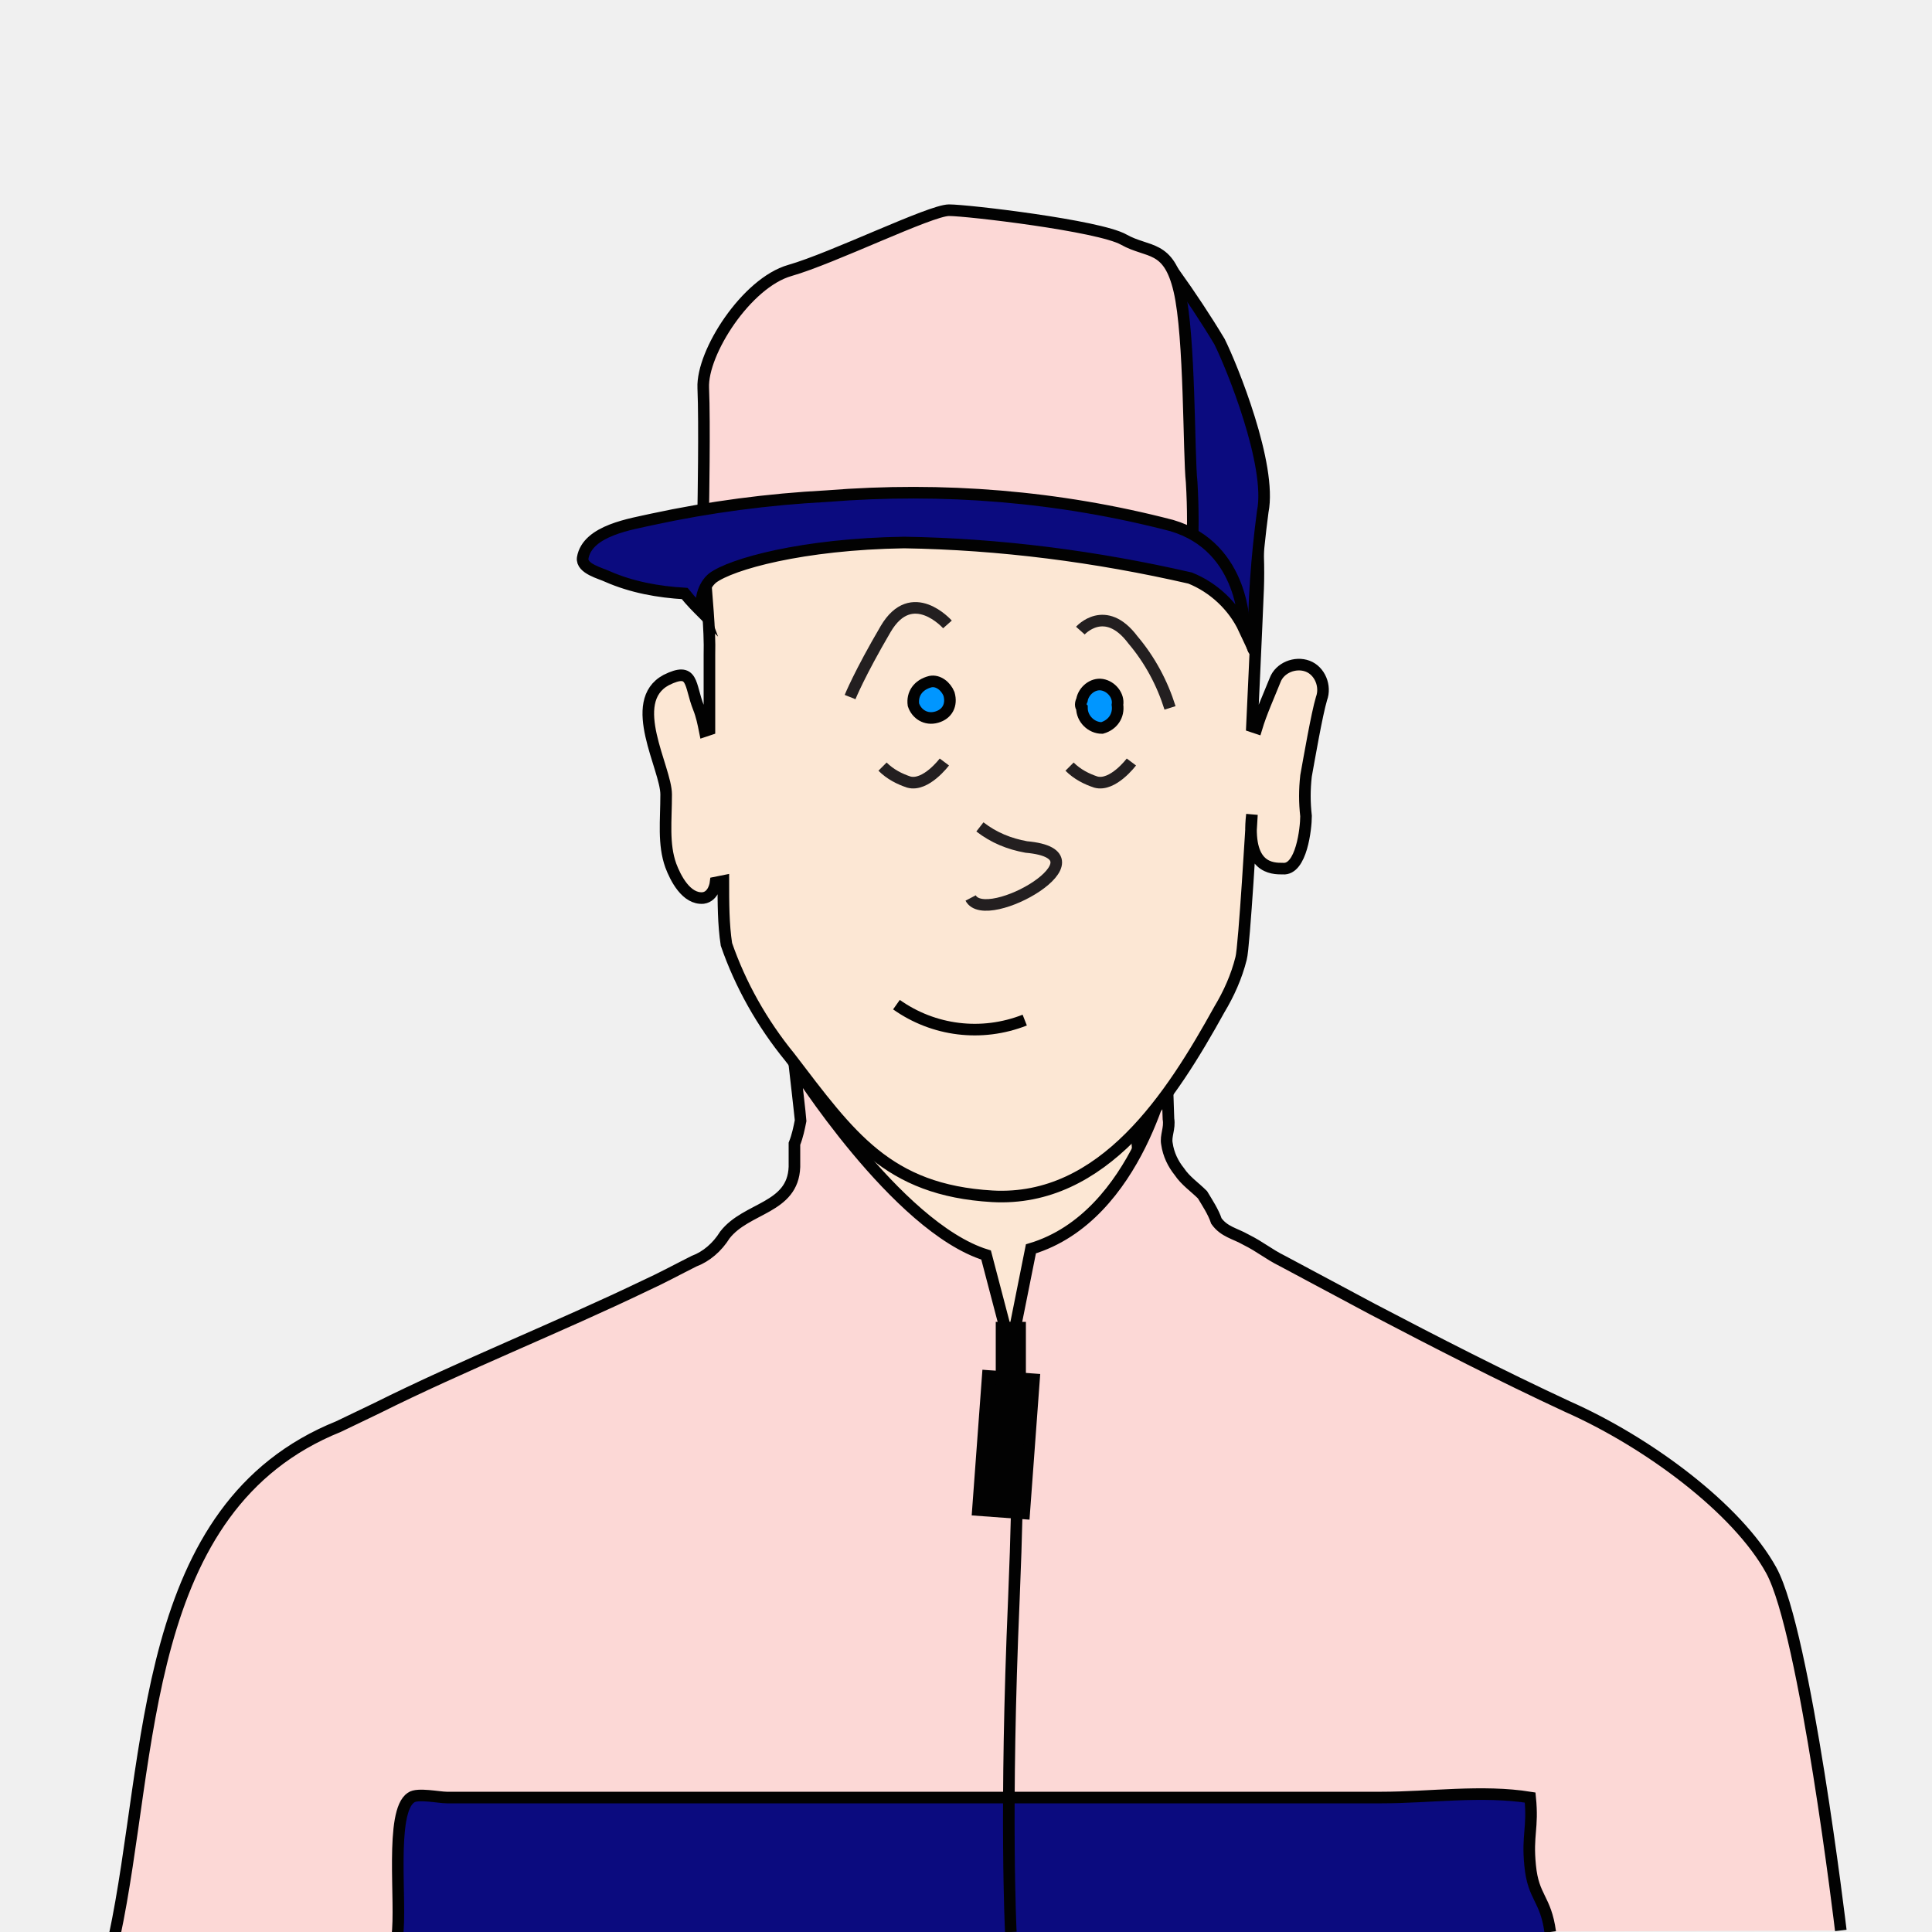
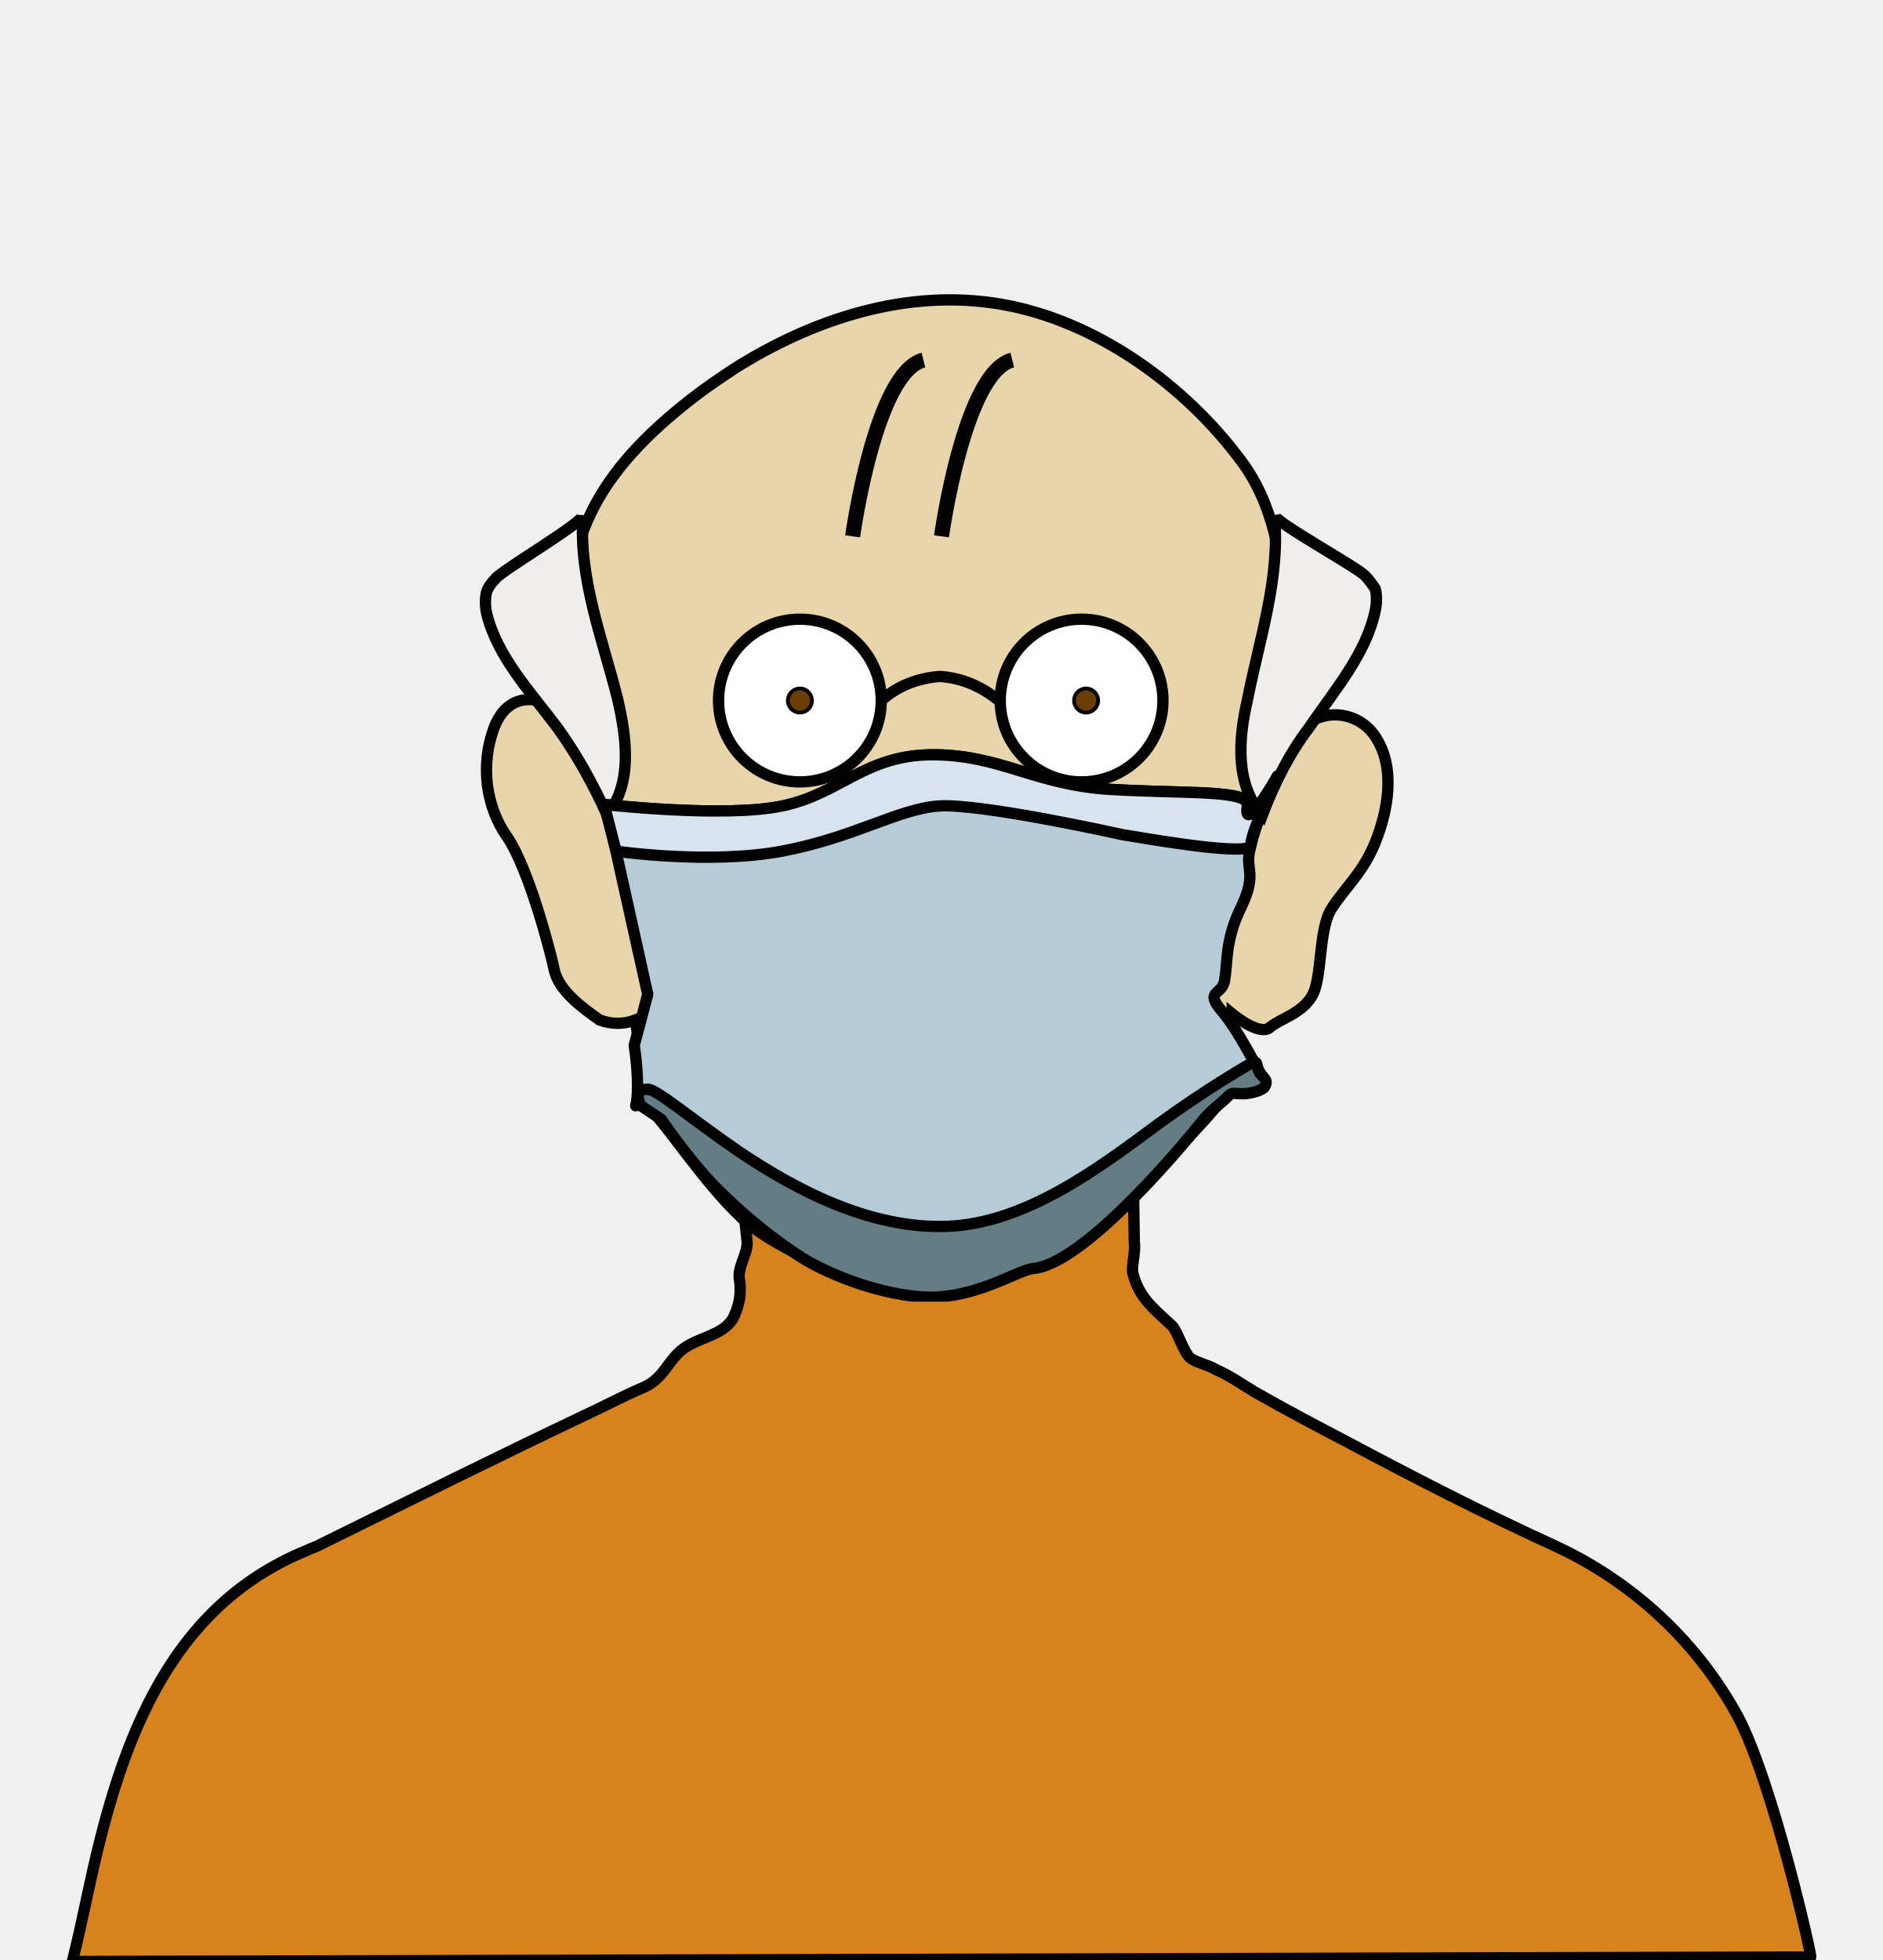
- <svg xmlns="http://www.w3.org/2000/svg" version="1.1" id="Layer_1" x="0px" y="0px" viewBox="0 0 125 125" style="enable-background:new 0 0 125 125;" xml:space="preserve">
+ <svg xmlns="http://www.w3.org/2000/svg" xmlns:xlink="http://www.w3.org/1999/xlink" version="1.1" id="Layer_1" x="0px" y="0px" width="125px" height="130.1px" viewBox="0 0 125 130.1" style="enable-background:new 0 0 125 130.1;" xml:space="preserve">
  <style type="text/css">
- 	.st0{fill:#FCE7D4;stroke:#020202;stroke-width:0.75;stroke-miterlimit:10;}
- 	.st1{fill:#FCD8D6;stroke:#020202;stroke-width:0.75;stroke-miterlimit:10;}
- 	.st2{fill:#0B0B7F;stroke:#020202;stroke-width:0.75;stroke-miterlimit:10;}
- 	.st3{fill:none;stroke:#231F20;stroke-width:0.75;stroke-miterlimit:10;}
- 	.st4{fill:none;stroke:#020202;stroke-width:0.75;stroke-miterlimit:10;}
- 	.st5{fill:#0096FF;stroke:#020202;stroke-width:0.75;stroke-miterlimit:10;}
- 	.st6{fill:#020202;stroke:#020202;stroke-width:0.75;stroke-miterlimit:10;}
+ 	.st0{fill:#D8821D;stroke:#020202;stroke-width:0.75;stroke-miterlimit:10;}
+ 	.st1{fill:#E8D5AA;stroke:#020202;stroke-width:0.75;stroke-miterlimit:10;}
+ 	.st2{fill:none;stroke:#020202;stroke-miterlimit:10;}
+ 	.st3{fill:#EFEEED;stroke:#020202;stroke-width:0.75;stroke-miterlimit:10;}
+ 	.st4{fill:#FFFFFF;stroke:#020202;stroke-width:0.75;stroke-miterlimit:10;}
+ 	.st5{fill:none;stroke:#020202;stroke-width:0.75;stroke-miterlimit:10;}
+ 	.st6{fill:#6A3E00;stroke:#000000;stroke-width:0.25;stroke-miterlimit:10;}
+ 	.st7{clip-path:url(#SVGID_2_);}
+ 	.st8{clip-path:url(#SVGID_4_);fill:#B5CCD6;}
+ 	.st9{clip-path:url(#SVGID_4_);fill:none;stroke:#020202;stroke-width:0.75;stroke-linejoin:round;stroke-miterlimit:10;}
+ 	.st10{clip-path:url(#SVGID_4_);fill:#647C83;}
+ 	.st11{clip-path:url(#SVGID_4_);fill:none;stroke:#000000;stroke-width:0.75;stroke-linejoin:round;stroke-miterlimit:10;}
+ 	.st12{clip-path:url(#SVGID_4_);fill:#D7E3EE;}
</style>
-   <g id="person_11">
-     <path id="neck-2" class="st0" d="M73.5,72.8c0,0,0.7,10.3,1.4,11.3s3.3,2,5.6,2.9l5.3,2c0,0-3.2,6.1-8,9s-18.6,2.6-23.9,1.3   S38.6,88.1,38.6,88.1s11.5-3.3,13.1-4.4s1.4-10.9,1.4-10.9S73.5,72.8,73.5,72.8z" />
-     <path id="jacket-2_2_" class="st1" d="M7.4,125.3c2.5-11.7,1.6-27.8,14.5-33c0.2-0.1,2.3-1.1,2.5-1.2c5.4-2.7,11.9-5.3,17.3-7.9   c1.1-0.5,2.2-1.1,3.2-1.6c0.8-0.3,1.5-0.9,2-1.7c1.4-1.8,4.4-1.7,4.5-4.4c0-0.5,0-1,0-1.5c0.2-0.5,0.3-1,0.4-1.5   c0-0.1-0.4-3.6-0.4-3.6S58,79.4,63.8,81.2l1.6,6.1l1.3-6.5c7-2.1,8.9-11.9,8.9-11.9c-0.2-1.2,0,3.3,0,3.5c0.1,0.6-0.2,1.1-0.1,1.6   c0.1,0.7,0.4,1.3,0.8,1.8c0.4,0.6,1,1,1.5,1.5c0.3,0.5,0.7,1.1,0.9,1.7c0.5,0.7,1.2,0.8,1.9,1.2c1,0.5,1.4,0.9,2.4,1.4l5.8,3.1   c4.2,2.2,8.3,4.3,12.6,6.3c5.2,2.3,11,6.6,13.2,10.6s4.5,23.3,4.5,23.3" />
-     <path id="jacket_stripe_1_" class="st2" d="M25.7,125.3c0.3-2.2-0.5-8.1,0.9-9c0.4-0.3,1.8,0,2.3,0h60.5c3.1,0,6.5-0.5,9.6,0   c0.2,2-0.2,2.4,0,4.4c0.2,2.1,1,2.1,1.3,4.3" />
-     <path id="face-2" class="st0" d="M81,52.7c0,0-0.5,8.6-0.7,9.3c-0.3,1.2-0.8,2.3-1.4,3.3c-3.1,5.6-7.5,12.5-14.7,12.1   c-6.8-0.4-9.2-3.9-13.1-9c-1.8-2.2-3.2-4.7-4.1-7.3c-0.2-1.3-0.2-2.7-0.2-4.1l-0.5,0.1c0,0-0.1,0.9-0.8,1c-1.1,0.1-1.8-1.3-2.1-2.1   c-0.5-1.4-0.3-2.9-0.3-4.6s-2.6-6,0-7.4c1.8-0.9,1.5,0.3,2.1,1.8c0.2,0.5,0.3,1,0.4,1.5l0.3-0.1c0,0,0-2.8,0-4.8   c0.1-3.6-1-7.7,0.3-11.2C50.8,19.7,55,19.3,65.4,19c9.3-0.3,14.5,7.2,15.2,10.7c0.6,2.8,0.9,5.6,0.8,8.4C81.3,40.6,81,47,81,47   l0.3,0.1c0.3-1,0.8-2.1,1.2-3.1c0.3-0.8,1.3-1.2,2.1-0.9c0.8,0.3,1.2,1.3,0.9,2.1l0,0c-0.3,1-0.8,3.9-1,5c-0.1,0.9-0.1,1.7,0,2.6   c0,0.8-0.3,3.5-1.5,3.4C82.3,56.2,80.6,56.2,81,52.7z" />
-     <path id="nose-4" class="st3" d="M63.4,53.5c0.9,0.7,1.9,1.1,3,1.3c5.6,0.5-2.6,5.2-3.6,3.3" />
-     <g id="hat-3">
-       <path class="st2" d="M76,17.7c1,1.4,2,2.9,2.9,4.4c0.8,1.6,3.4,8,2.8,11c-0.4,3-0.6,5.9-0.6,8.9c0,0.3-1-3.9-2.3-4.9    s-3.2-4.4-3.6-7.6S74.9,18.2,76,17.7z" />
-     </g>
-     <path id="front_of_hat" class="st1" d="M45.5,32.9c0,0,0.1-5.5,0-7.8s2.8-6.8,5.6-7.6s9.1-3.9,10.3-3.9s9.7,1,11.3,1.9   s2.9,0.3,3.6,3.3s0.6,10.6,0.8,12.4c0.1,1.7,0.1,3.3,0,5L45.5,32.9z" />
-     <path class="st2" d="M80.5,40.7c0,0,0.1-5.3-4.7-6.7c-7.3-1.9-14.8-2.5-22.3-1.9c-3.8,0.2-7.6,0.7-11.3,1.5   c-1.3,0.3-4.2,0.7-4.5,2.5c-0.1,0.7,1.2,1,1.6,1.2c1.6,0.7,3.3,1,5,1.1c0.4,0.5,0.8,0.9,1.2,1.3c-0.3-0.8,0-1.8,0.6-2.3   c1.2-0.9,5.8-2.2,12.4-2.3c6.2,0.1,12.4,0.9,18.5,2.3C78.5,38,79.8,39.2,80.5,40.7z" />
-     <path id="mouth-4" class="st4" d="M66.3,66c-2.8,1.1-5.9,0.7-8.3-1" />
-     <g id="eyes-5">
-       <path class="st5" d="M70,45.8c0,0.7,0.6,1.3,1.3,1.3c0.7-0.2,1.1-0.8,1-1.5c0.1-0.6-0.4-1.2-1-1.3s-1.2,0.4-1.3,1    C69.9,45.5,69.9,45.7,70,45.8L70,45.8z" />
-       <path class="st5" d="M59.1,45.6c0.2,0.6,0.8,1,1.5,0.8s1-0.8,0.8-1.5c-0.2-0.5-0.7-0.9-1.2-0.8C59.4,44.3,59,44.9,59.1,45.6z" />
-       <path class="st3" d="M61.1,49.3c0,0-1.2,1.6-2.3,1.3c-0.6-0.2-1.2-0.5-1.7-1" />
-       <path class="st3" d="M73.2,49.3c0,0-1.2,1.6-2.3,1.3c-0.6-0.2-1.2-0.5-1.7-1" />
-       <path class="st3" d="M61.3,40.4c0,0-2.3-2.6-4,0.3S55,45.1,55,45.1" />
-       <path class="st3" d="M69.9,40.8c0,0,1.6-1.8,3.4,0.6c1.1,1.3,1.9,2.8,2.4,4.4" />
-     </g>
+   <g id="turtleneck">
+     <path class="st0" d="M115.4,114c-2.7-5-7-9-12.2-11.4c-4.6-2.1-9.1-4.4-13.6-6.8c-2.1-1.1-4.2-2.2-6.3-3.4c-1-0.6-1.5-1-2.6-1.5   c-0.5-0.3-1.1-0.4-1.6-0.7s-0.9-1.8-1.3-2.2c-1.3-1.2-2.2-1.9-2.6-3.5c-0.1-0.4,0.2-1.5,0.1-2c0-0.2-0.1-5,0-3.7l-26.1-0.2   c0,0,0.4,3.8,0.4,3.9c0,0.8-0.7,1.7-0.5,2.5c0.1,0.8,0,1.5-0.3,2.2c-0.5,1.4-2.3,1.5-3.4,2.3s-1.3,2-2.7,2.6s-2.7,1.3-4,1.9   c-5.9,2.8-11.7,5.7-17.6,8.6c-0.2,0.1-0.5,0.2-0.7,0.3c-9.6,3.9-12.6,13.5-14.6,22.9c-0.7,3.3-1,4.4-1,4.4l115.4-0.3   C120.3,129.9,117.7,118.4,115.4,114z" />
  </g>
-   <g id="Layer_140">
-     <g id="zipper">
-       <rect x="60.8" y="92" transform="matrix(7.341238e-02 -0.9973 0.9973 7.341238e-02 -32.9452 151.5813)" class="st6" width="8.7" height="3" />
-       <rect x="64.8" y="85.9" class="st6" width="1.2" height="3.3" />
-       <path class="st4" d="M65.2,87c0,0,1.1-0.5,0.4,16.4C65,117.2,65.4,125,65.4,125" />
+   <path id="head-3" class="st1" d="M83.8,53.5c0,0,1.6-10.9,1.5-13.1c-0.2-3.4-0.8-7-2.9-9.8c-3.7-5-9.6-9.3-15.9-10.4  s-12.6,1-17.8,4.3c-0.9,0.6-1.8,1.2-2.7,1.9c-6.2,4.8-9.3,9.8-7.8,17.7s1.8,8.3,1.8,8.3s-0.5-3.6-2.2-4.9s-4-1.8-5,0.8  c-0.9,2.4-0.6,5.2,0.9,7.3c1.4,2.1,2.8,7.4,3.1,8.8c0.3,1.4,2,2.6,3,3.3c0.8,0.3,1.6,0.3,2.4,0c0,0,0.4,4.4,1.6,6.2  c3.8,5.3,10.3,11.3,17.1,11.7c6.6,0.4,11.6-3.7,16-8.1c0.6-0.6,4-3.9,4.4-4.9c0.3-1.7,0.5-3.5,0.5-5.3c0,0,1.8,1.5,2.5,0.9  c0.7-0.6,2.1-0.9,2.8-2.1s0.4-4.4,1.3-5.8s2.1-2.4,2.9-4.4s1.4-4.9,0-7c-0.9-1.4-2.8-1.9-4.3-1c0,0-0.1,0-0.1,0.1  C85.5,49.5,84.4,51.5,83.8,53.5z" />
+   <path id="nose-4" class="st1" d="M65.9,55.4c1-0.1,1.7-0.6,2.3,0.5s1.4,3.2,0.7,4.5s-3.5,3.1-5.5,1.2l-2-1.9c0,0-1.6,1.7-2.4,0.5  c-0.6-0.7-0.6-1.7,0-2.3c0.3-0.3,1.1-0.2,1.1-0.2" />
+   <path class="st2" d="M56.6,35.6c0,0,1.5-10.9,4.7-11.7" />
+   <path class="st2" d="M62.5,35.6c0,0,1.5-10.9,4.7-11.7" />
+   <g>
+     <path class="st3" d="M40.3,54.1C42,52,41.6,49,41,46.4c-1-4-2.6-8-2.3-12.2c0,0.5-5.3,3.6-5.8,4.2c-0.3,0.3-0.5,0.6-0.6,0.9   c-0.1,0.4-0.1,0.9,0,1.4c0.7,2.9,2.9,5.2,4.7,7.6C38.3,50.1,39.4,52.1,40.3,54.1z" />
+     <path class="st3" d="M83.8,54.1c-1.8-2-1.6-5-1-7.6c0.8-4.1,2.2-8.1,1.8-12.3c0.1,0.5,5.4,3.4,6,4c0.3,0.3,0.5,0.6,0.7,0.9   c0.1,0.4,0.1,0.9,0,1.4c-0.6,2.9-2.7,5.3-4.4,7.8C85.6,50,84.6,52,83.8,54.1z" />
+   </g>
+   <g id="glasses">
+     <circle class="st4" cx="53.1" cy="46.5" r="5.4" />
+     <circle class="st4" cx="71.8" cy="46.5" r="5.4" />
+     <path class="st5" d="M66.3,46.5c-1.1-0.9-2.4-1.5-3.9-1.6c-1.4,0.1-2.8,0.6-3.9,1.6" />
+   </g>
+   <g id="mouth-2">
+     <path class="st1" d="M58.6,62.9c0,0-4.7,3-5.6,4.3s-2,5.9-0.8,7" />
+     <path class="st1" d="M71.3,62.9c0,0,2.2,3,3.7,4.7c1.5,1.7,0.9,5.9-0.4,6.6" />
+     <line class="st5" x1="59.2" y1="70.1" x2="67.2" y2="70.1" />
+     <path class="st5" d="M60.8,78.1c0,0,3.9-1.2,5.9,0" />
+   </g>
+   <circle class="st6" cx="53.1" cy="46.5" r="0.8" />
+   <circle class="st6" cx="72.1" cy="46.5" r="0.8" />
+   <g id="Artwork_80_1_">
+     <g>
+       <defs>
+         <rect id="SVGID_1_" x="39.7" y="49.6" width="45.6" height="36.8" />
+       </defs>
+       <clipPath id="SVGID_2_">
+         <use xlink:href="#SVGID_1_" style="overflow:visible;" />
+       </clipPath>
+       <g class="st7">
+         <defs>
+           <rect id="SVGID_3_" x="39.7" y="49.6" width="45.6" height="36.8" />
+         </defs>
+         <clipPath id="SVGID_4_">
+           <use xlink:href="#SVGID_3_" style="overflow:visible;" />
+         </clipPath>
+         <path class="st8" d="M40.2,53.4c0,0,8,0.9,11.8,0.1c3.9-0.8,5.5-3.4,10-3.4c4.4,0,6.8,2,11.8,2.3c5,0.3,9.3,0,9.1,1.1     c-0.4,2.2,1.9-1.9,1.9-1.9l-0.9,2c0,0-0.6,1.3-0.9,2.7c-0.4,1.4,0.5,1.6-0.6,3.9c-1.1,2.2-0.9,3.8-1.1,4.8     c-0.1,1.1-1.4,0.7-0.2,2.1c1.2,1.4,2.3,3.8,2.8,4.5c0.5,0.7-2.5,0.9-2.5,0.9s-8,8.3-9.4,9.7c-1.4,1.4-8.8,3.6-10.7,3.8     c-1.9,0.1-9.3-2.6-12-5.1s-5.3-6.7-6.3-7.4c-1.1-0.7-0.8,0.7-0.7-0.8c0.1-1.5-0.2-3.3-0.2-3.3l0.9-3.4L40.2,53.4z" />
+         <path class="st9" d="M40.2,53.4c0,0,8,0.9,11.8,0.1c3.9-0.8,5.5-3.4,10-3.4c4.4,0,6.8,2,11.8,2.3c5,0.3,9.3,0,9.1,1.1     c-0.4,2.2,1.9-1.9,1.9-1.9l-0.9,2c0,0-0.6,1.3-0.9,2.7c-0.4,1.4,0.5,1.6-0.6,3.9c-1.1,2.2-0.9,3.8-1.1,4.8     c-0.1,1.1-1.4,0.7-0.2,2.1c1.2,1.4,2.3,3.8,2.8,4.5c0.5,0.7-2.5,0.9-2.5,0.9s-8,8.3-9.4,9.7c-1.4,1.4-8.8,3.6-10.7,3.8     c-1.9,0.1-9.3-2.6-12-5.1s-5.3-6.7-6.3-7.4c-1.1-0.7-0.8,0.7-0.7-0.8c0.1-1.5-0.2-3.3-0.2-3.3l0.9-3.4L40.2,53.4z" />
+         <path class="st10" d="M42.4,73.3c0.3,0.1-0.6-1,0.6-1c0.6,0,2.8,1.9,6,4.1c3.7,2.5,8.7,5.2,13.9,5c5.2-0.2,10.1-3.9,14-6.8     c3.3-2.4,6.1-4,6.3-4.1c0.3-0.1,0.2,0.3,0.4,0.7c0.2,0.3,0.7,0.5,0.3,1c-0.2,0.2-0.9,0.4-1.4,0.4c-0.5,0-0.7-0.1-0.9,0.1     c-0.5,0.5-1.2,1-1.7,1.6c-2,2.5-8.1,9.6-11.3,9.9c-1,0.1-3.3,1.7-6.4,1.9c-3,0.1-6.9-1.3-9.1-2.7c-2.9-1.9-4.9-3.9-5.7-4.7     c-1.9-2-3.5-4.4-3.5-4.4L42.4,73.3z" />
+         <path class="st11" d="M42.4,73.3c0.3,0.1-0.6-1,0.6-1c0.6,0,2.8,1.9,6,4.1c3.7,2.5,8.7,5.2,13.9,5c5.2-0.2,10.1-3.9,14-6.8     c3.3-2.4,6.1-4,6.3-4.1c0.3-0.1,0.2,0.3,0.4,0.7c0.2,0.3,0.7,0.5,0.3,1c-0.2,0.2-0.9,0.4-1.4,0.4c-0.5,0-0.7-0.1-0.9,0.1     c-0.5,0.5-1.2,1-1.7,1.6c-2,2.5-8.1,9.6-11.3,9.9c-1,0.1-3.3,1.7-6.4,1.9c-3,0.1-6.9-1.3-9.1-2.7c-2.9-1.9-4.9-3.9-5.7-4.7     c-1.9-2-3.5-4.4-3.5-4.4L42.4,73.3z" />
+         <path class="st12" d="M84.8,51.5l-0.9,2c0,0-0.2,0.4-0.4,1c-0.2,0.5-0.4,1-0.5,1.7c-0.7,0.6-7.8-0.7-8.5-0.8     c0,0-9.4-2.1-12.2-1.9c-2.7,0.2-5.6,2.1-10.4,3c-4.8,0.9-11,0-11,0l-0.8-3.1c0,0,8,0.9,11.8,0.1c3.9-0.8,5.5-3.4,10-3.4     s6.8,2,11.8,2.3c5,0.3,9.3,0,9.1,1.1C82.5,55.5,84.7,51.7,84.8,51.5" />
+         <path class="st11" d="M84.8,51.5l-0.9,2c0,0-0.2,0.4-0.4,1c-0.2,0.5-0.4,1-0.5,1.7c-0.7,0.6-7.8-0.7-8.5-0.8     c0,0-9.4-2.1-12.2-1.9c-2.7,0.2-5.6,2.1-10.4,3c-4.8,0.9-11,0-11,0l-0.8-3.1c0,0,8,0.9,11.8,0.1c3.9-0.8,5.5-3.4,10-3.4     s6.8,2,11.8,2.3c5,0.3,9.3,0,9.1,1.1C82.5,55.5,84.7,51.7,84.8,51.5z" />
+       </g>
    </g>
  </g>
</svg>
